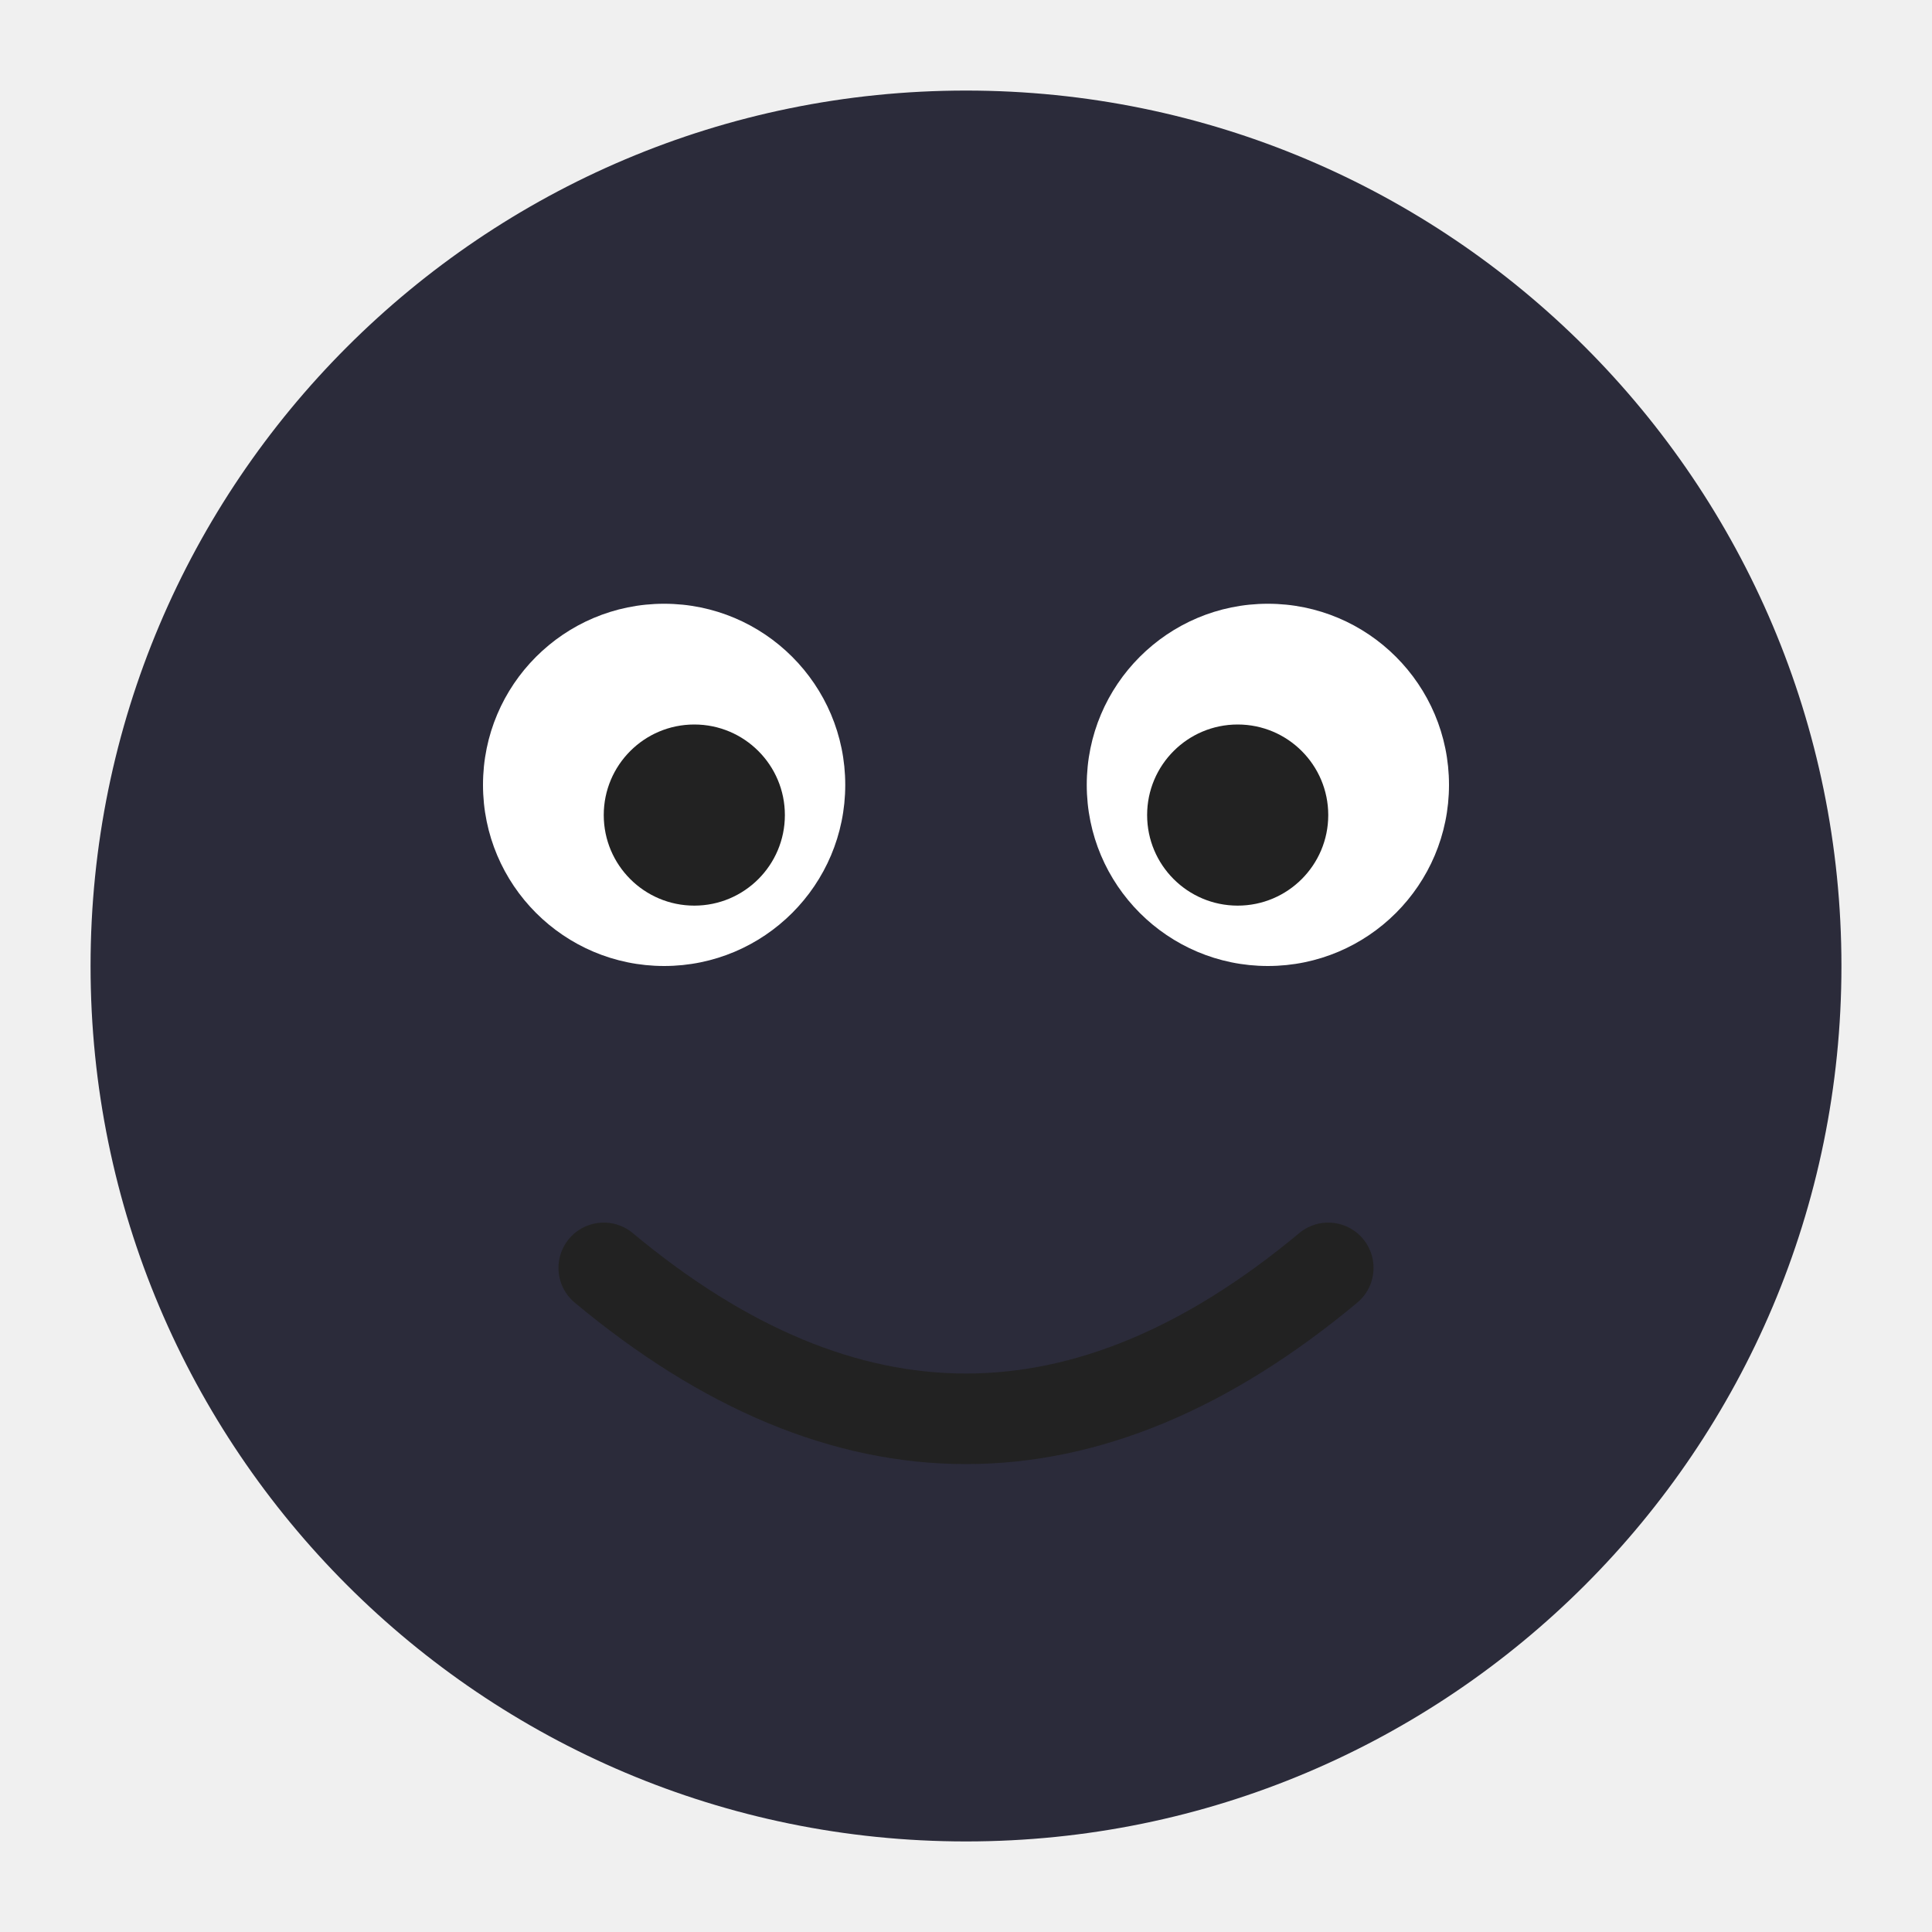
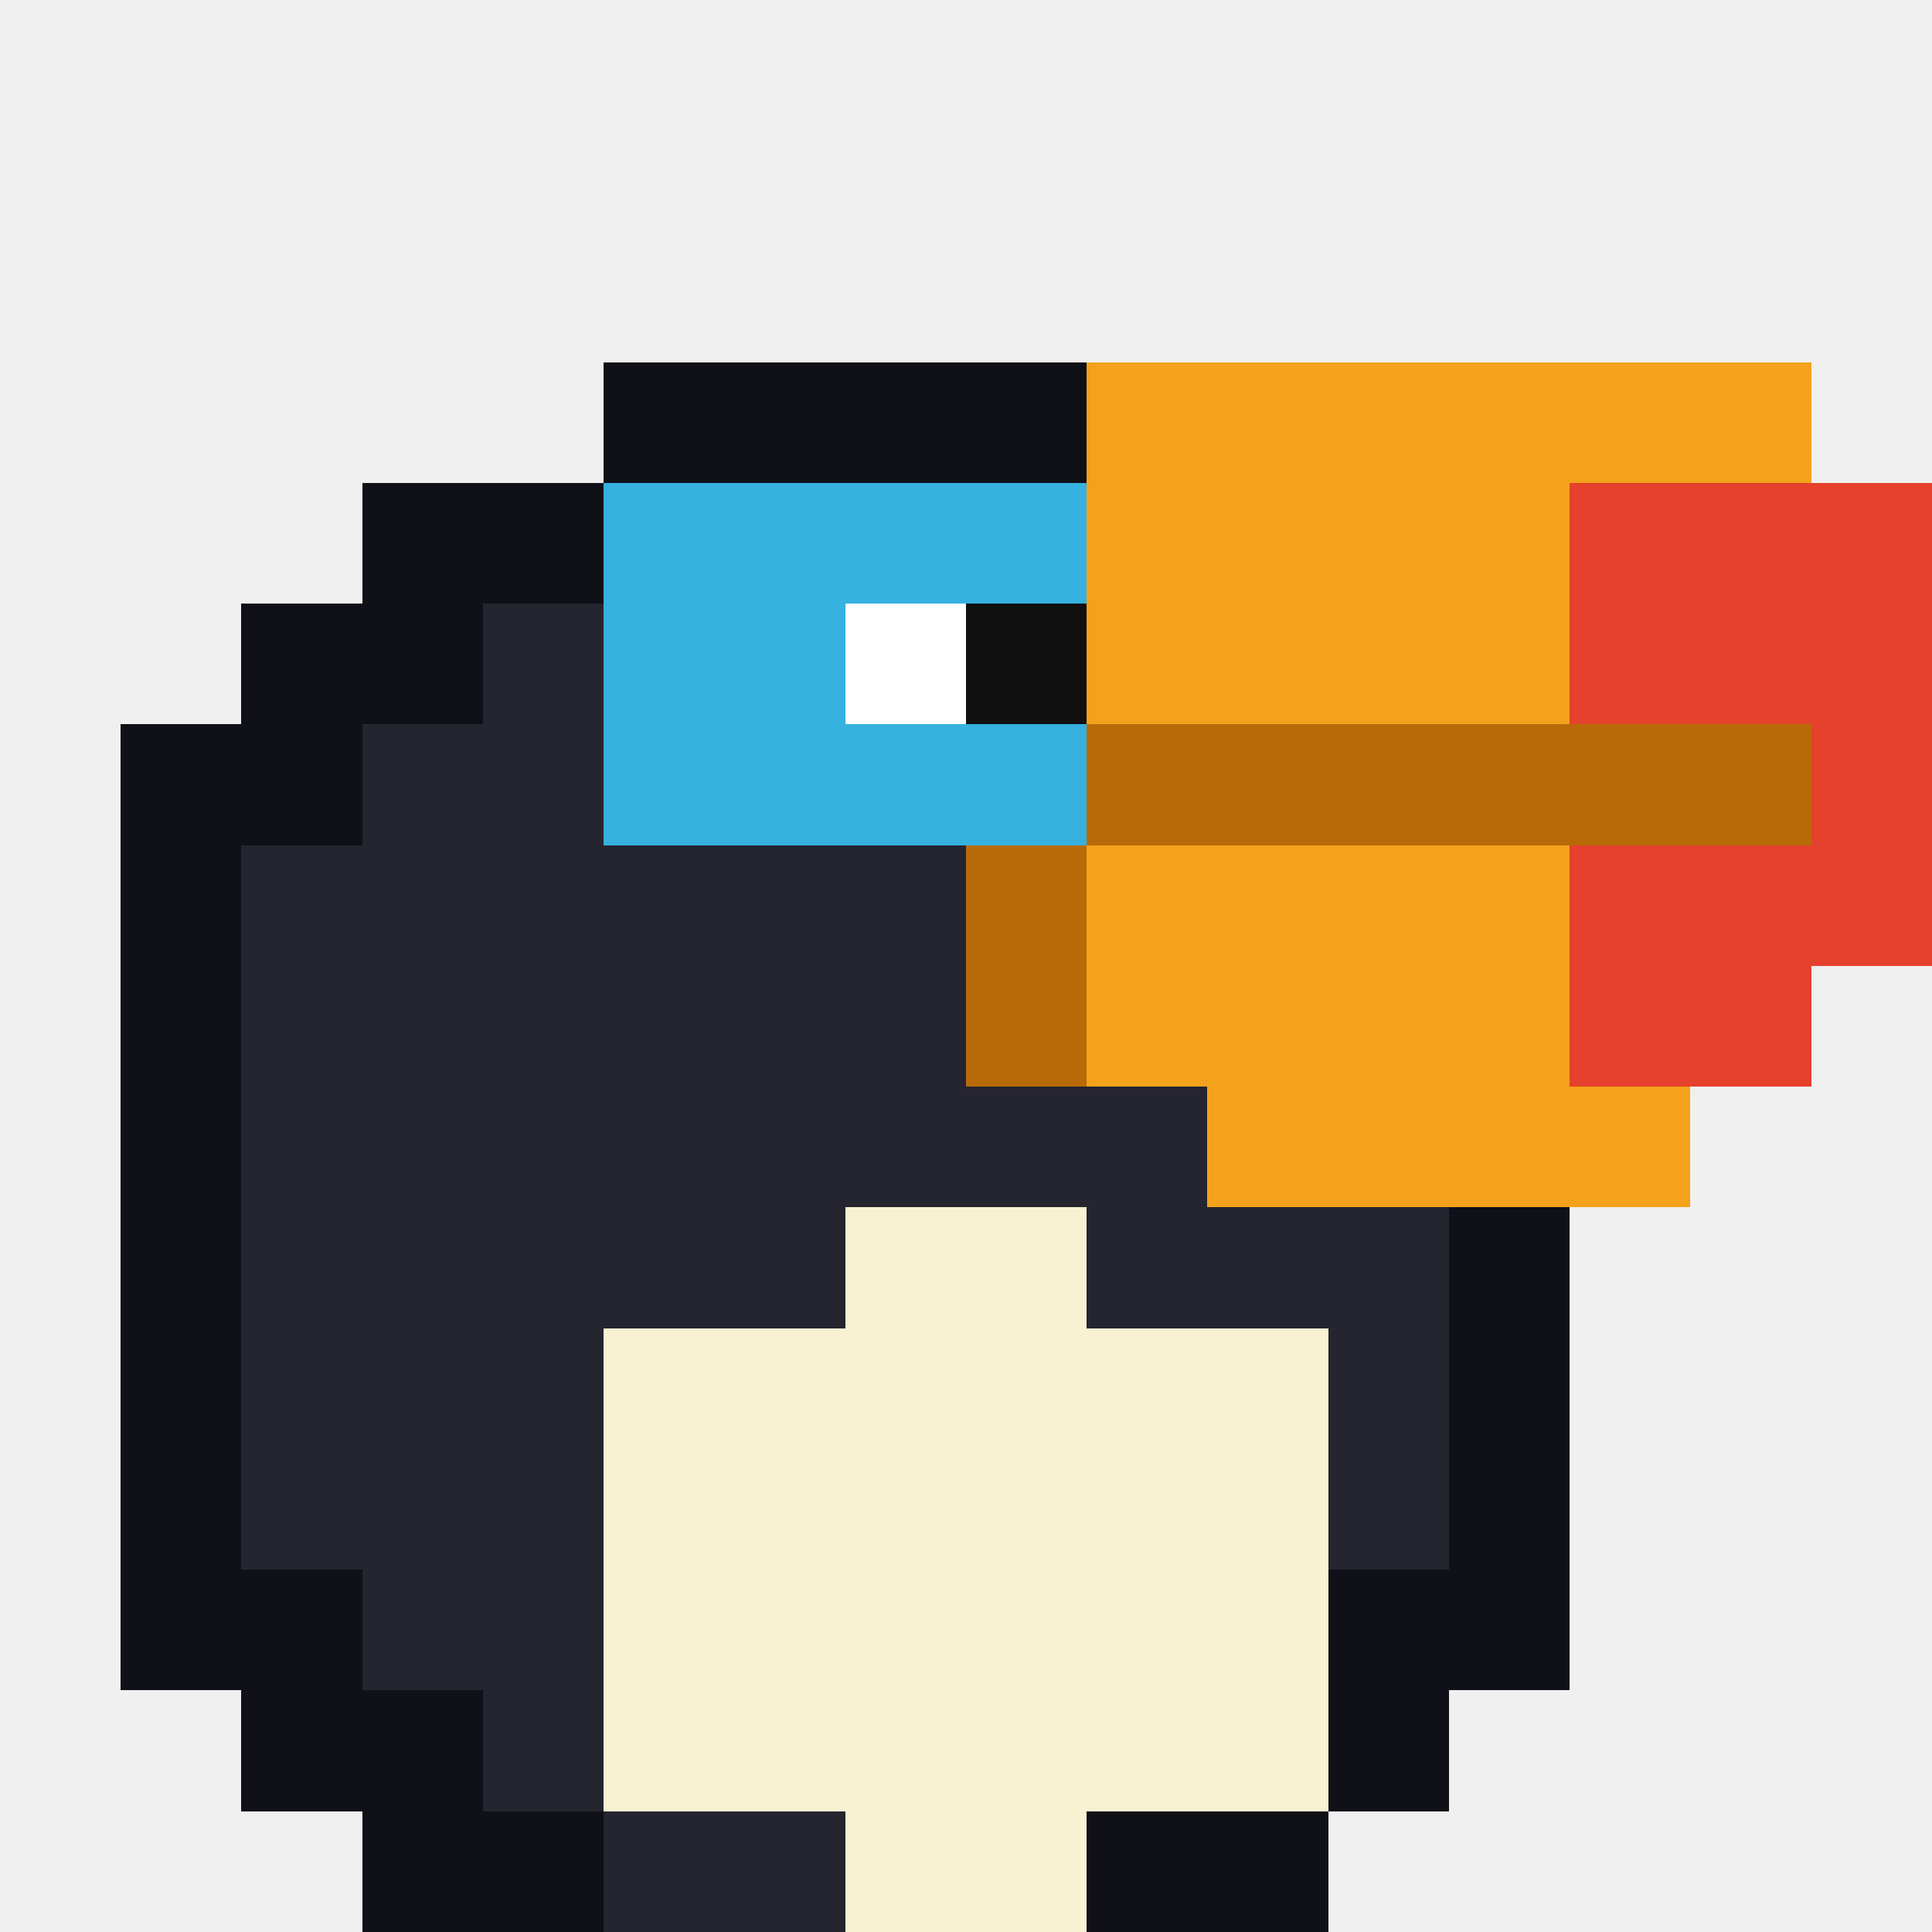
- <svg xmlns="http://www.w3.org/2000/svg" viewBox="0 0 64 64">
-   <circle cx="32" cy="32" r="29" fill="#2b2b3a" />
-   <circle cx="22" cy="26" r="6" fill="#fff" />
-   <circle cx="42" cy="26" r="6" fill="#fff" />
-   <circle cx="23" cy="27" r="3" fill="#222" />
-   <circle cx="41" cy="27" r="3" fill="#222" />
-   <path d="M20 42 Q32 52 44 42" stroke="#222" stroke-width="3" fill="none" stroke-linecap="round" />
+ <svg xmlns="http://www.w3.org/2000/svg" viewBox="0 0 16 16" shape-rendering="crispEdges">
+   <rect x="5" y="3" width="4" height="1" fill="#101018" />
+   <rect x="9" y="3" width="6" height="1" fill="#F4A21B" />
+   <rect x="3" y="4" width="2" height="1" fill="#101018" />
+   <rect x="5" y="4" width="4" height="1" fill="#36B1E0" />
+   <rect x="9" y="4" width="4" height="1" fill="#F4A21B" />
+   <rect x="13" y="4" width="3" height="1" fill="#E5412D" />
+   <rect x="2" y="5" width="2" height="1" fill="#101018" />
+   <rect x="4" y="5" width="1" height="1" fill="#25252F" />
+   <rect x="5" y="5" width="2" height="1" fill="#36B1E0" />
+   <rect x="7" y="5" width="1" height="1" fill="#FFFFFF" />
+   <rect x="8" y="5" width="1" height="1" fill="#111111" />
+   <rect x="9" y="5" width="4" height="1" fill="#F4A21B" />
+   <rect x="13" y="5" width="3" height="1" fill="#E5412D" />
+   <rect x="1" y="6" width="2" height="1" fill="#101018" />
+   <rect x="3" y="6" width="2" height="1" fill="#25252F" />
+   <rect x="5" y="6" width="4" height="1" fill="#36B1E0" />
+   <rect x="9" y="6" width="6" height="1" fill="#B96A08" />
+   <rect x="15" y="6" width="1" height="1" fill="#E5412D" />
+   <rect x="1" y="7" width="1" height="1" fill="#101018" />
+   <rect x="2" y="7" width="6" height="1" fill="#25252F" />
+   <rect x="8" y="7" width="1" height="1" fill="#B96A08" />
+   <rect x="9" y="7" width="4" height="1" fill="#F4A21B" />
+   <rect x="13" y="7" width="3" height="1" fill="#E5412D" />
+   <rect x="1" y="8" width="1" height="1" fill="#101018" />
+   <rect x="2" y="8" width="6" height="1" fill="#25252F" />
+   <rect x="8" y="8" width="1" height="1" fill="#B96A08" />
+   <rect x="9" y="8" width="4" height="1" fill="#F4A21B" />
+   <rect x="13" y="8" width="2" height="1" fill="#E5412D" />
+   <rect x="1" y="9" width="1" height="1" fill="#101018" />
+   <rect x="2" y="9" width="8" height="1" fill="#25252F" />
+   <rect x="10" y="9" width="4" height="1" fill="#F4A21B" />
+   <rect x="1" y="10" width="1" height="1" fill="#101018" />
+   <rect x="2" y="10" width="5" height="1" fill="#25252F" />
+   <rect x="7" y="10" width="2" height="1" fill="#F8F1D2" />
+   <rect x="9" y="10" width="3" height="1" fill="#25252F" />
+   <rect x="12" y="10" width="1" height="1" fill="#101018" />
+   <rect x="1" y="11" width="1" height="1" fill="#101018" />
+   <rect x="2" y="11" width="3" height="1" fill="#25252F" />
+   <rect x="5" y="11" width="6" height="1" fill="#F8F1D2" />
+   <rect x="11" y="11" width="1" height="1" fill="#25252F" />
+   <rect x="12" y="11" width="1" height="1" fill="#101018" />
+   <rect x="1" y="12" width="1" height="1" fill="#101018" />
+   <rect x="2" y="12" width="3" height="1" fill="#25252F" />
+   <rect x="5" y="12" width="6" height="1" fill="#F8F1D2" />
+   <rect x="11" y="12" width="1" height="1" fill="#25252F" />
+   <rect x="12" y="12" width="1" height="1" fill="#101018" />
+   <rect x="1" y="13" width="2" height="1" fill="#101018" />
+   <rect x="3" y="13" width="2" height="1" fill="#25252F" />
+   <rect x="5" y="13" width="6" height="1" fill="#F8F1D2" />
+   <rect x="11" y="13" width="2" height="1" fill="#101018" />
+   <rect x="2" y="14" width="2" height="1" fill="#101018" />
+   <rect x="4" y="14" width="1" height="1" fill="#25252F" />
+   <rect x="5" y="14" width="6" height="1" fill="#F8F1D2" />
+   <rect x="11" y="14" width="1" height="1" fill="#101018" />
+   <rect x="3" y="15" width="2" height="1" fill="#101018" />
+   <rect x="5" y="15" width="2" height="1" fill="#25252F" />
+   <rect x="7" y="15" width="2" height="1" fill="#F8F1D2" />
+   <rect x="9" y="15" width="2" height="1" fill="#101018" />
</svg>
